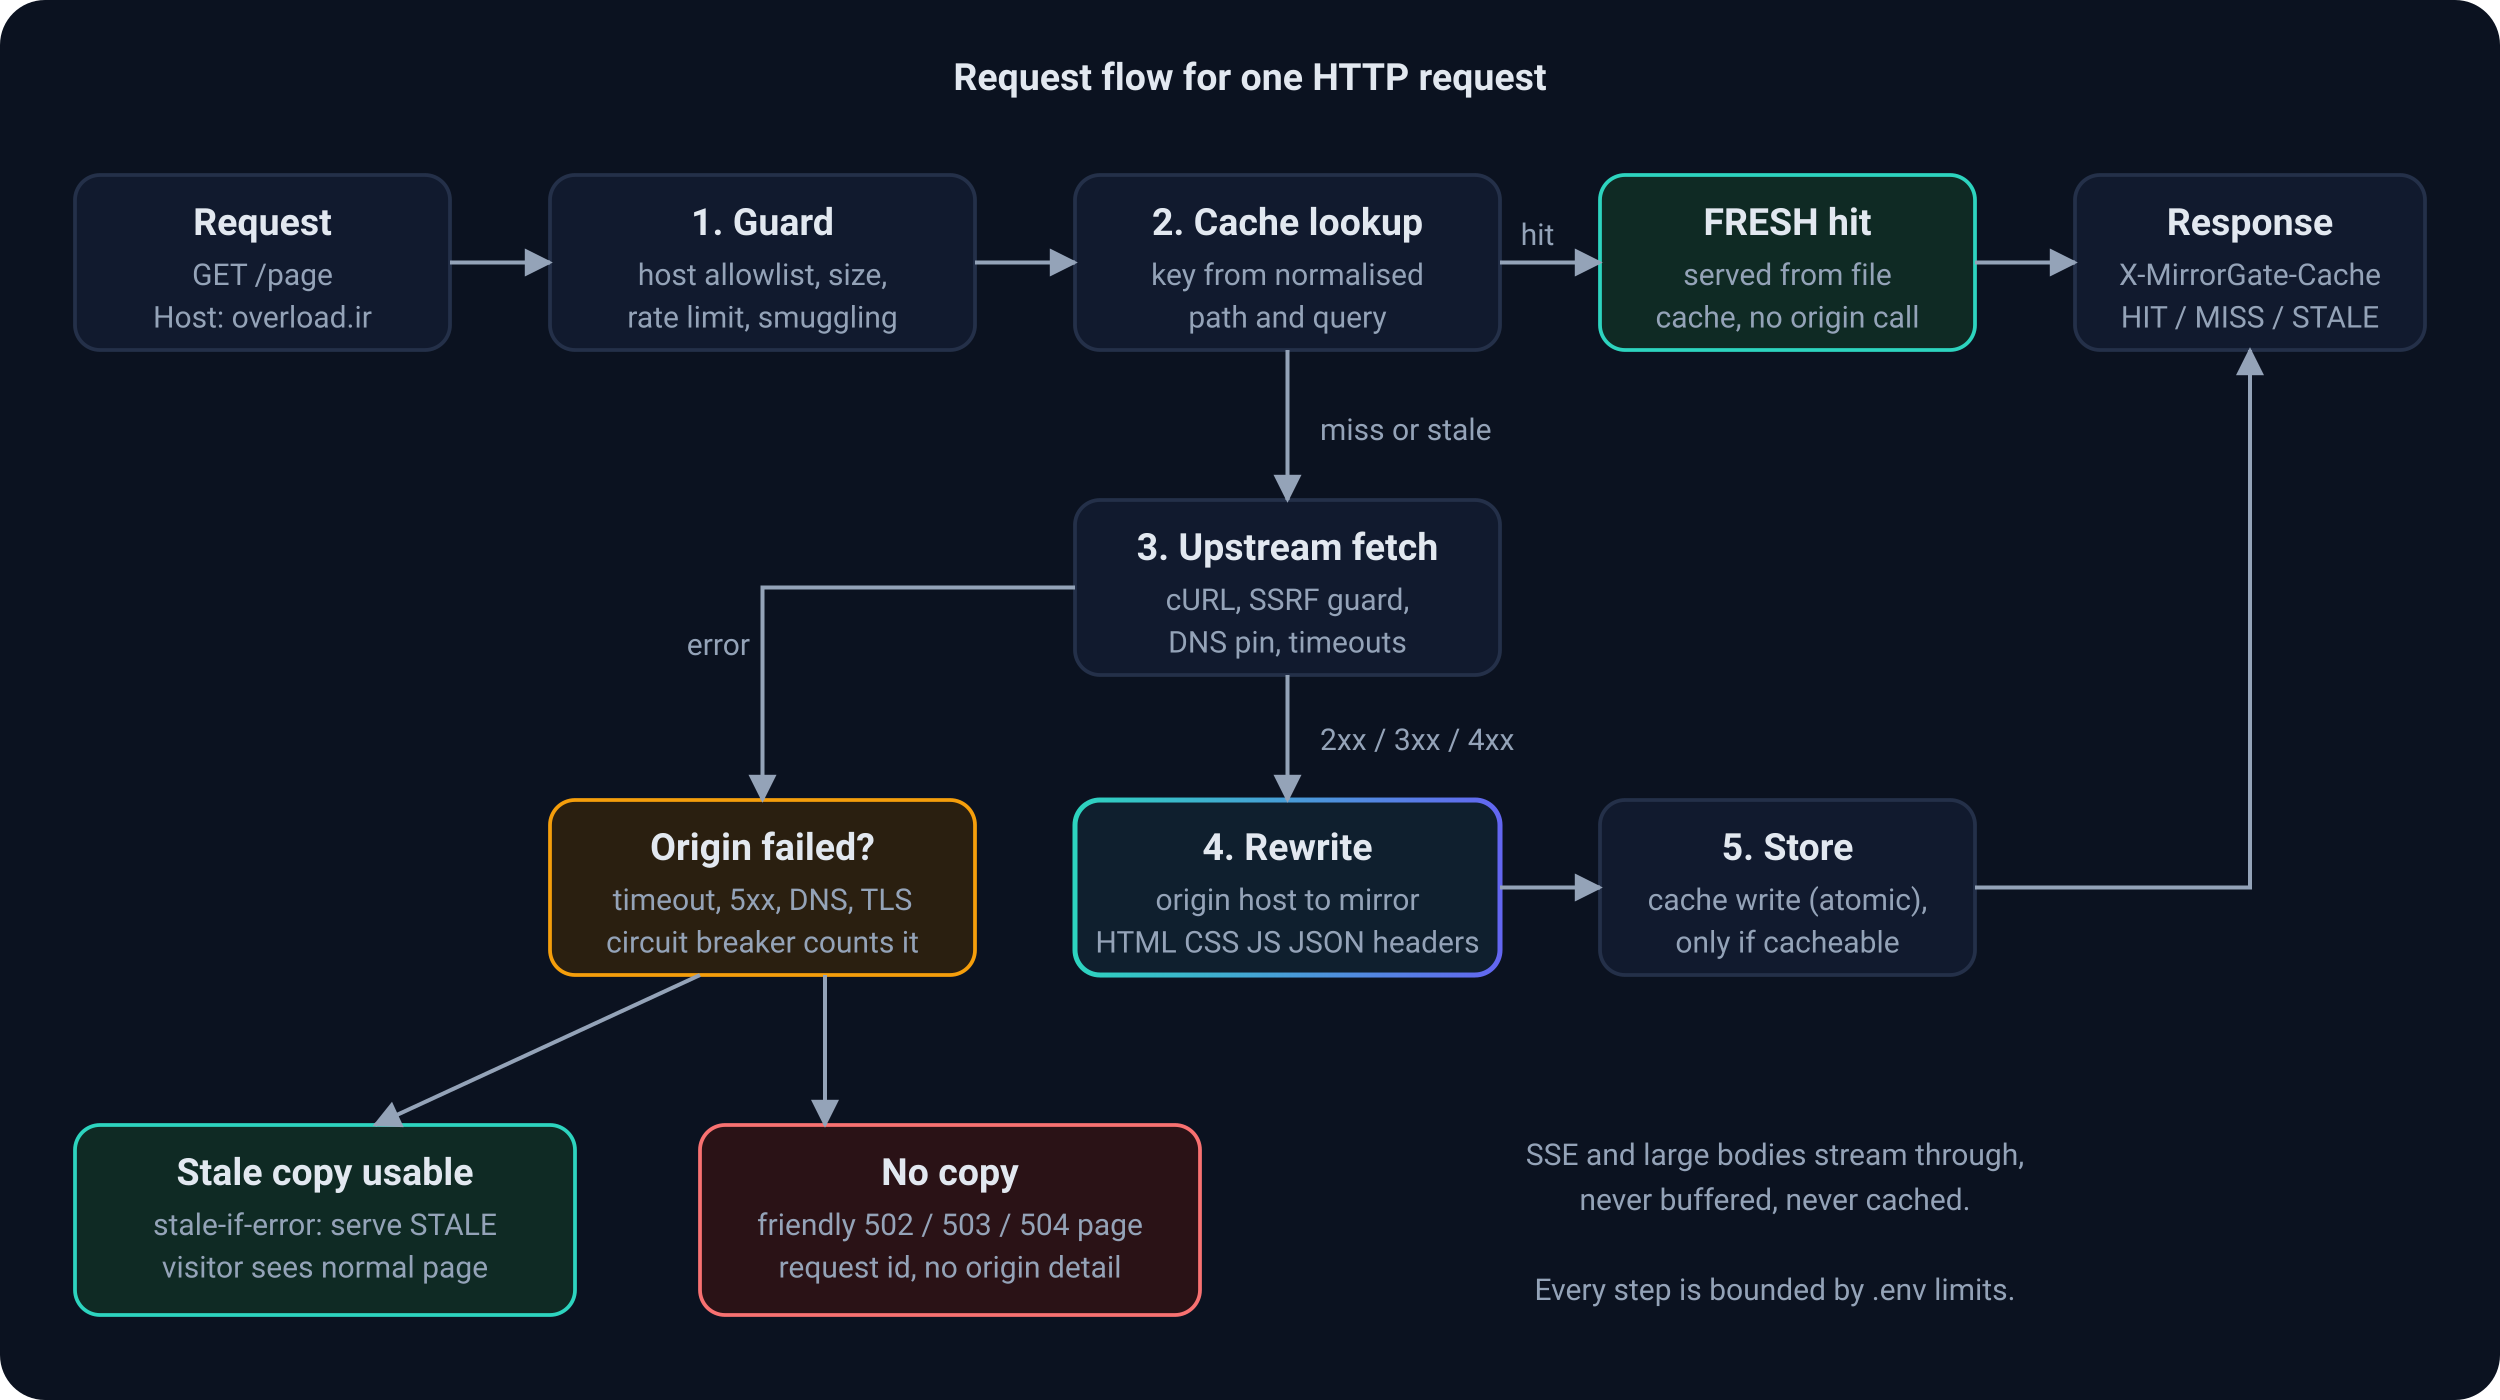
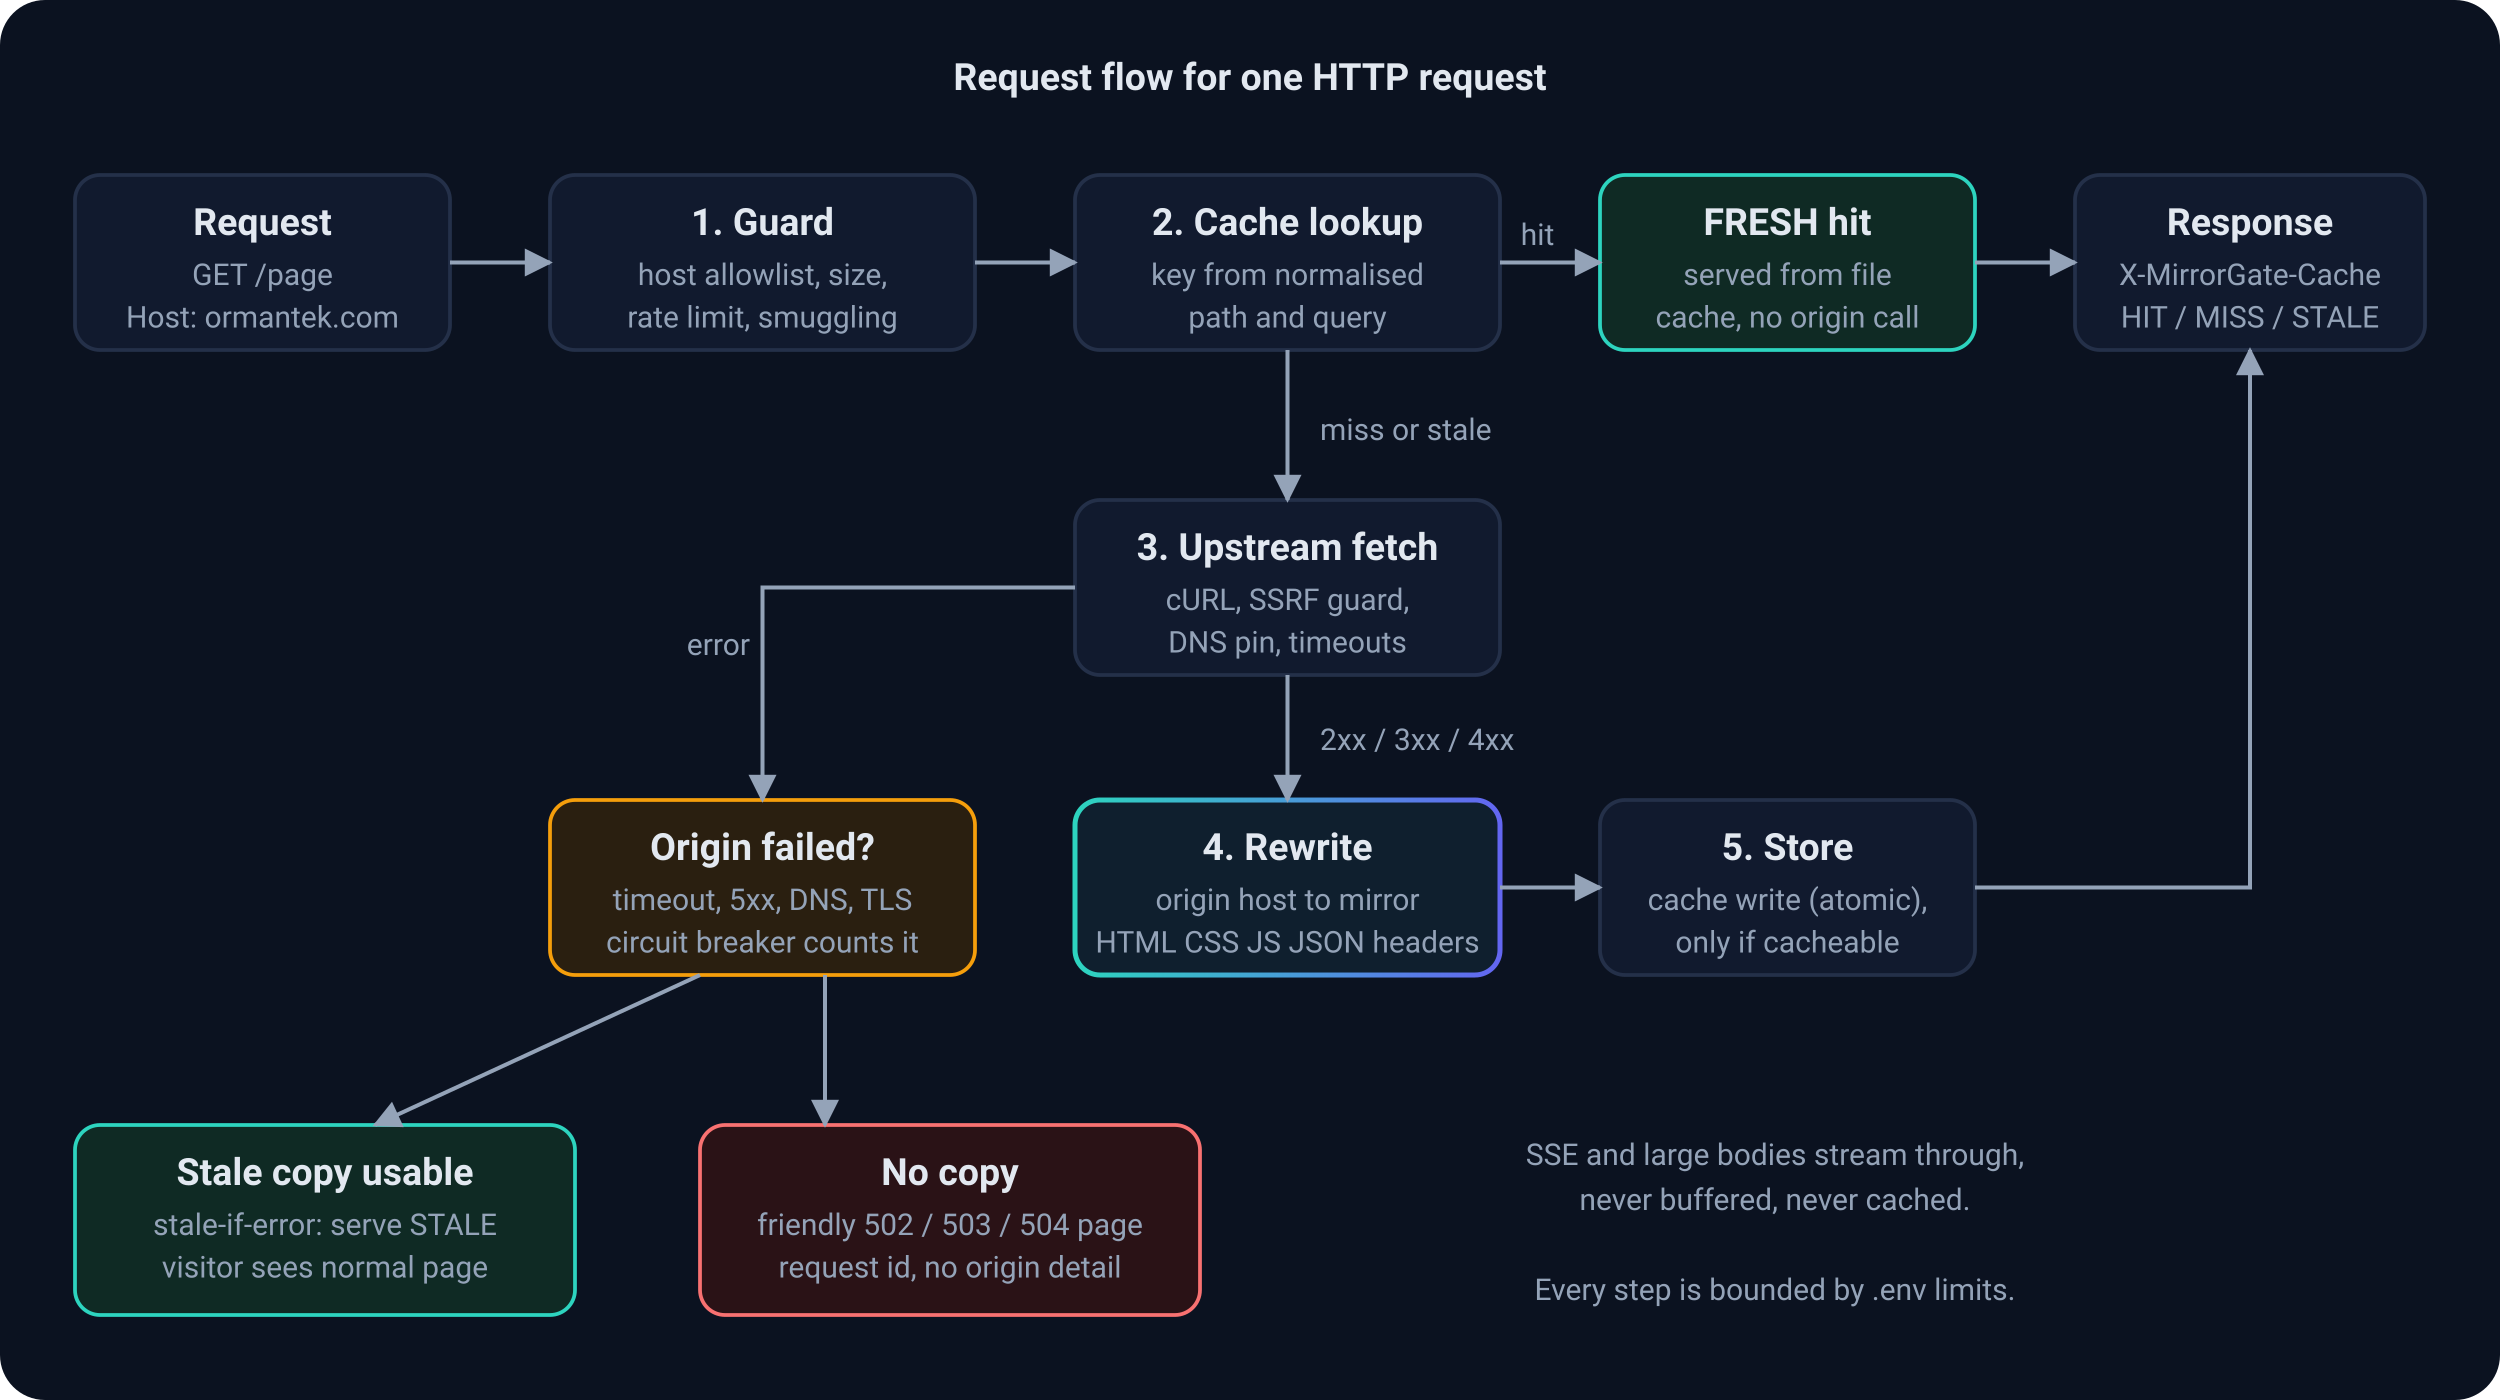
<svg xmlns="http://www.w3.org/2000/svg" viewBox="0 0 1000 560" role="img" aria-labelledby="t d">
  <defs>
    <marker id="a" viewBox="0 0 10 10" refX="9" refY="5" markerWidth="7" markerHeight="7" orient="auto-start-reverse">
      <path d="M0 0L10 5L0 10z" fill="#94a3b8" />
    </marker>
    <linearGradient id="g" x1="0" y1="0" x2="1" y2="0">
      <stop offset="0" stop-color="#2dd4bf" />
      <stop offset="1" stop-color="#6366f1" />
    </linearGradient>
    <style>
      text{font-family:system-ui,-apple-system,"Segoe UI",Roboto,Helvetica,Arial,sans-serif;fill:#e2e8f0}
      .h{font-size:15px;font-weight:700} .s{font-size:12px;fill:#94a3b8}
      .m{font-family:ui-monospace,SFMono-Regular,Menlo,Consolas,monospace;font-size:11.5px;fill:#cbd5e1}
      .box{fill:#111a2e;stroke:#243049;stroke-width:1.5} .hl{fill:#0f1f2e;stroke:url(#g);stroke-width:2}
      .ok{fill:#0f2a24;stroke:#2dd4bf;stroke-width:1.5} .warn{fill:#2a1f10;stroke:#f59e0b;stroke-width:1.5} .bad{fill:#2a1216;stroke:#f87171;stroke-width:1.5}
      .ln{stroke:#94a3b8;stroke-width:1.6;fill:none} .dash{stroke-dasharray:6 5}
    </style>
  </defs>
  <rect width="1000" height="560" rx="18" fill="#0b1220" />
  <text class="h" x="500" y="36" text-anchor="middle">Request flow for one HTTP request</text>
  <rect class="box" x="30" y="70" width="150" height="70" rx="10" />
  <text class="h" x="105" y="94" text-anchor="middle">Request</text>
  <text class="s" x="105" y="114" text-anchor="middle">GET /page</text>
-   <text class="s" x="105" y="131" text-anchor="middle">Host: overload.ir</text>
+   <text class="s" x="105" y="131" text-anchor="middle">Host: ormantek.com</text>
  <rect class="box" x="220" y="70" width="170" height="70" rx="10" />
  <text class="h" x="305" y="94" text-anchor="middle">1. Guard</text>
  <text class="s" x="305" y="114" text-anchor="middle">host allowlist, size,</text>
  <text class="s" x="305" y="131" text-anchor="middle">rate limit, smuggling</text>
  <rect class="box" x="430" y="70" width="170" height="70" rx="10" />
  <text class="h" x="515" y="94" text-anchor="middle">2. Cache lookup</text>
  <text class="s" x="515" y="114" text-anchor="middle">key from normalised</text>
  <text class="s" x="515" y="131" text-anchor="middle">path and query</text>
  <rect class="ok" x="640" y="70" width="150" height="70" rx="10" />
  <text class="h" x="715" y="94" text-anchor="middle">FRESH hit</text>
  <text class="s" x="715" y="114" text-anchor="middle">served from file</text>
  <text class="s" x="715" y="131" text-anchor="middle">cache, no origin call</text>
  <rect class="box" x="830" y="70" width="140" height="70" rx="10" />
  <text class="h" x="900" y="94" text-anchor="middle">Response</text>
  <text class="s" x="900" y="114" text-anchor="middle">X-MirrorGate-Cache</text>
  <text class="s" x="900" y="131" text-anchor="middle">HIT / MISS / STALE</text>
  <path class="ln" d="M180 105H220" marker-end="url(#a)" />
  <path class="ln" d="M390 105H430" marker-end="url(#a)" />
  <path class="ln" d="M600 105H640" marker-end="url(#a)" />
  <path class="ln" d="M790 105H830" marker-end="url(#a)" />
  <text class="s" x="615" y="98" text-anchor="middle">hit</text>
  <rect class="box" x="430" y="200" width="170" height="70" rx="10" />
  <text class="h" x="515" y="224" text-anchor="middle">3. Upstream fetch</text>
  <text class="s" x="515" y="244" text-anchor="middle">cURL, SSRF guard,</text>
  <text class="s" x="515" y="261" text-anchor="middle">DNS pin, timeouts</text>
  <path class="ln" d="M515 140V200" marker-end="url(#a)" />
  <text class="s" x="528" y="176" text-anchor="start">miss or stale</text>
  <rect class="hl" x="430" y="320" width="170" height="70" rx="10" />
  <text class="h" x="515" y="344" text-anchor="middle">4. Rewrite</text>
  <text class="s" x="515" y="364" text-anchor="middle">origin host to mirror</text>
  <text class="s" x="515" y="381" text-anchor="middle">HTML CSS JS JSON headers</text>
  <path class="ln" d="M515 270V320" marker-end="url(#a)" />
  <text class="s" x="528" y="300" text-anchor="start">2xx / 3xx / 4xx</text>
  <rect class="box" x="640" y="320" width="150" height="70" rx="10" />
  <text class="h" x="715" y="344" text-anchor="middle">5. Store</text>
  <text class="s" x="715" y="364" text-anchor="middle">cache write (atomic),</text>
  <text class="s" x="715" y="381" text-anchor="middle">only if cacheable</text>
  <path class="ln" d="M600 355H640" marker-end="url(#a)" />
  <path class="ln" d="M790 355H900V140" marker-end="url(#a)" />
  <rect class="warn" x="220" y="320" width="170" height="70" rx="10" />
  <text class="h" x="305" y="344" text-anchor="middle">Origin failed?</text>
  <text class="s" x="305" y="364" text-anchor="middle">timeout, 5xx, DNS, TLS</text>
  <text class="s" x="305" y="381" text-anchor="middle">circuit breaker counts it</text>
  <path class="ln" d="M430 235H305V320" marker-end="url(#a)" />
  <text class="s" x="300" y="262" text-anchor="end">error</text>
  <rect class="ok" x="30" y="450" width="200" height="76" rx="10" />
  <text class="h" x="130" y="474" text-anchor="middle">Stale copy usable</text>
  <text class="s" x="130" y="494" text-anchor="middle">stale-if-error: serve STALE</text>
  <text class="s" x="130" y="511" text-anchor="middle">visitor sees normal page</text>
  <rect class="bad" x="280" y="450" width="200" height="76" rx="10" />
  <text class="h" x="380" y="474" text-anchor="middle">No copy</text>
  <text class="s" x="380" y="494" text-anchor="middle">friendly 502 / 503 / 504 page</text>
  <text class="s" x="380" y="511" text-anchor="middle">request id, no origin detail</text>
  <path class="ln" d="M280 390L150 450" marker-end="url(#a)" />
  <path class="ln" d="M330 390V450" marker-end="url(#a)" />
  <text class="s" x="710" y="466" text-anchor="middle">SSE and large bodies stream through,</text>
  <text class="s" x="710" y="484" text-anchor="middle">never buffered, never cached.</text>
  <text class="s" x="710" y="520" text-anchor="middle">Every step is bounded by .env limits.</text>
</svg>
